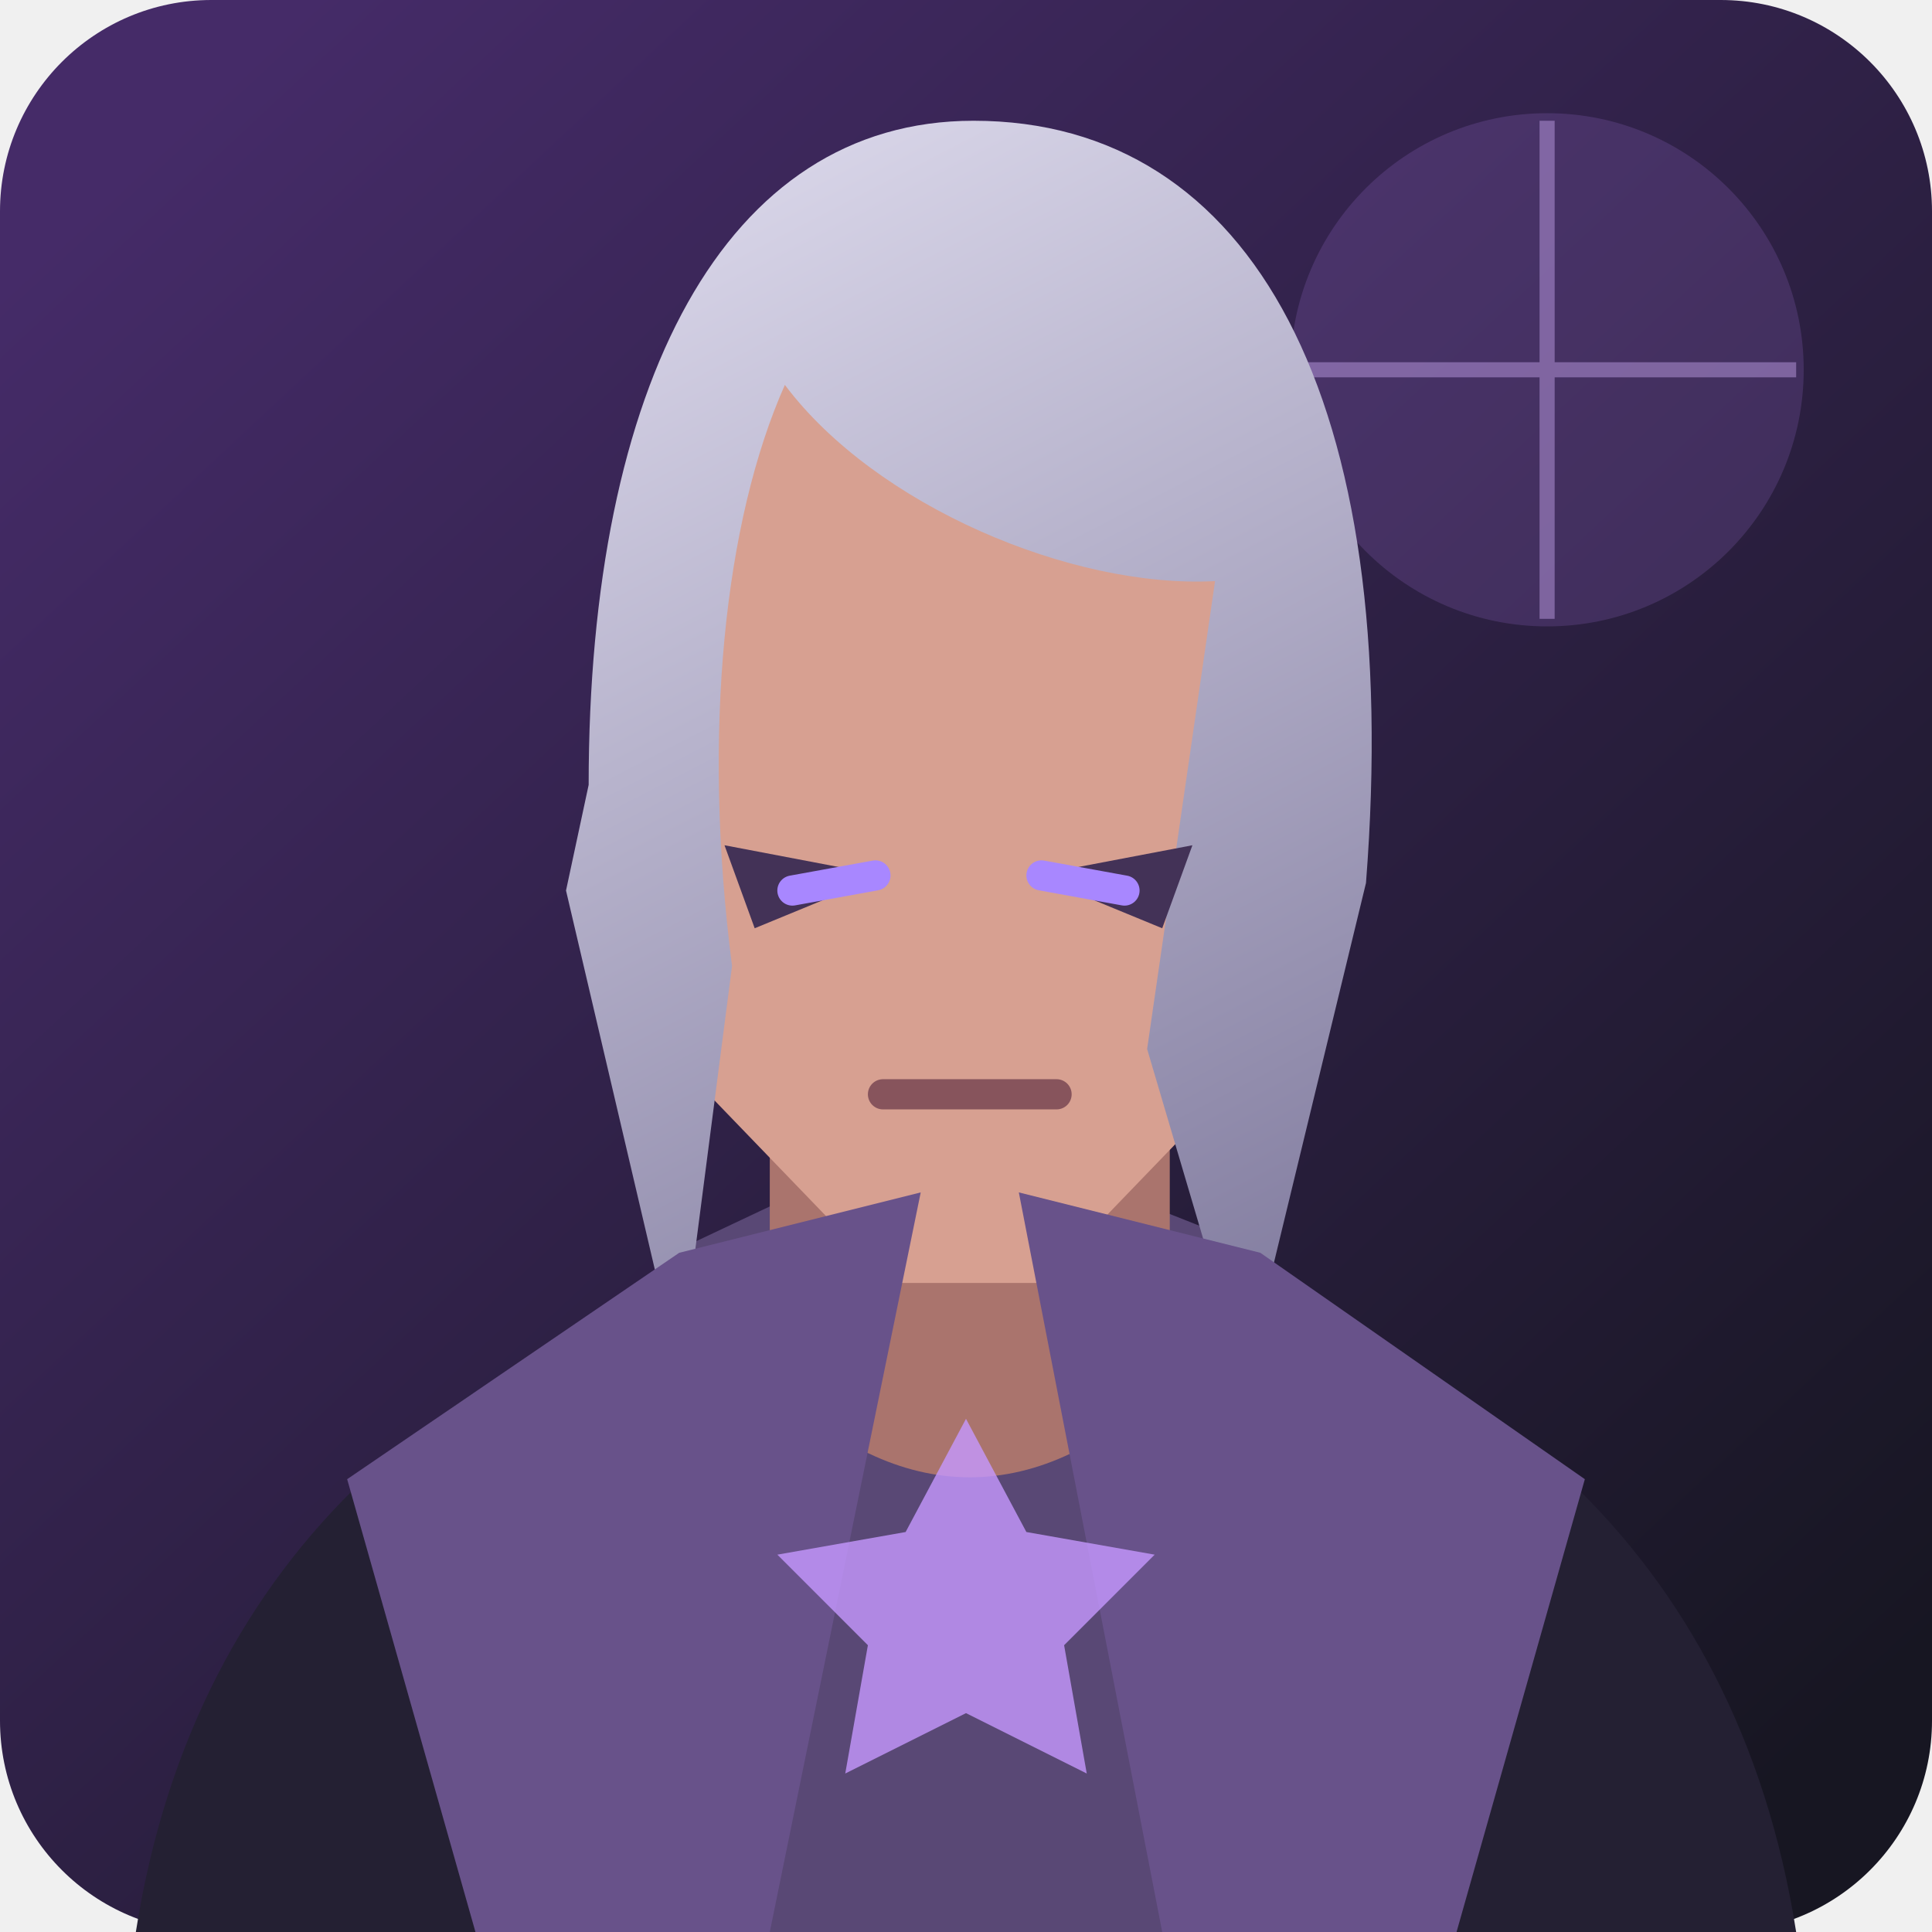
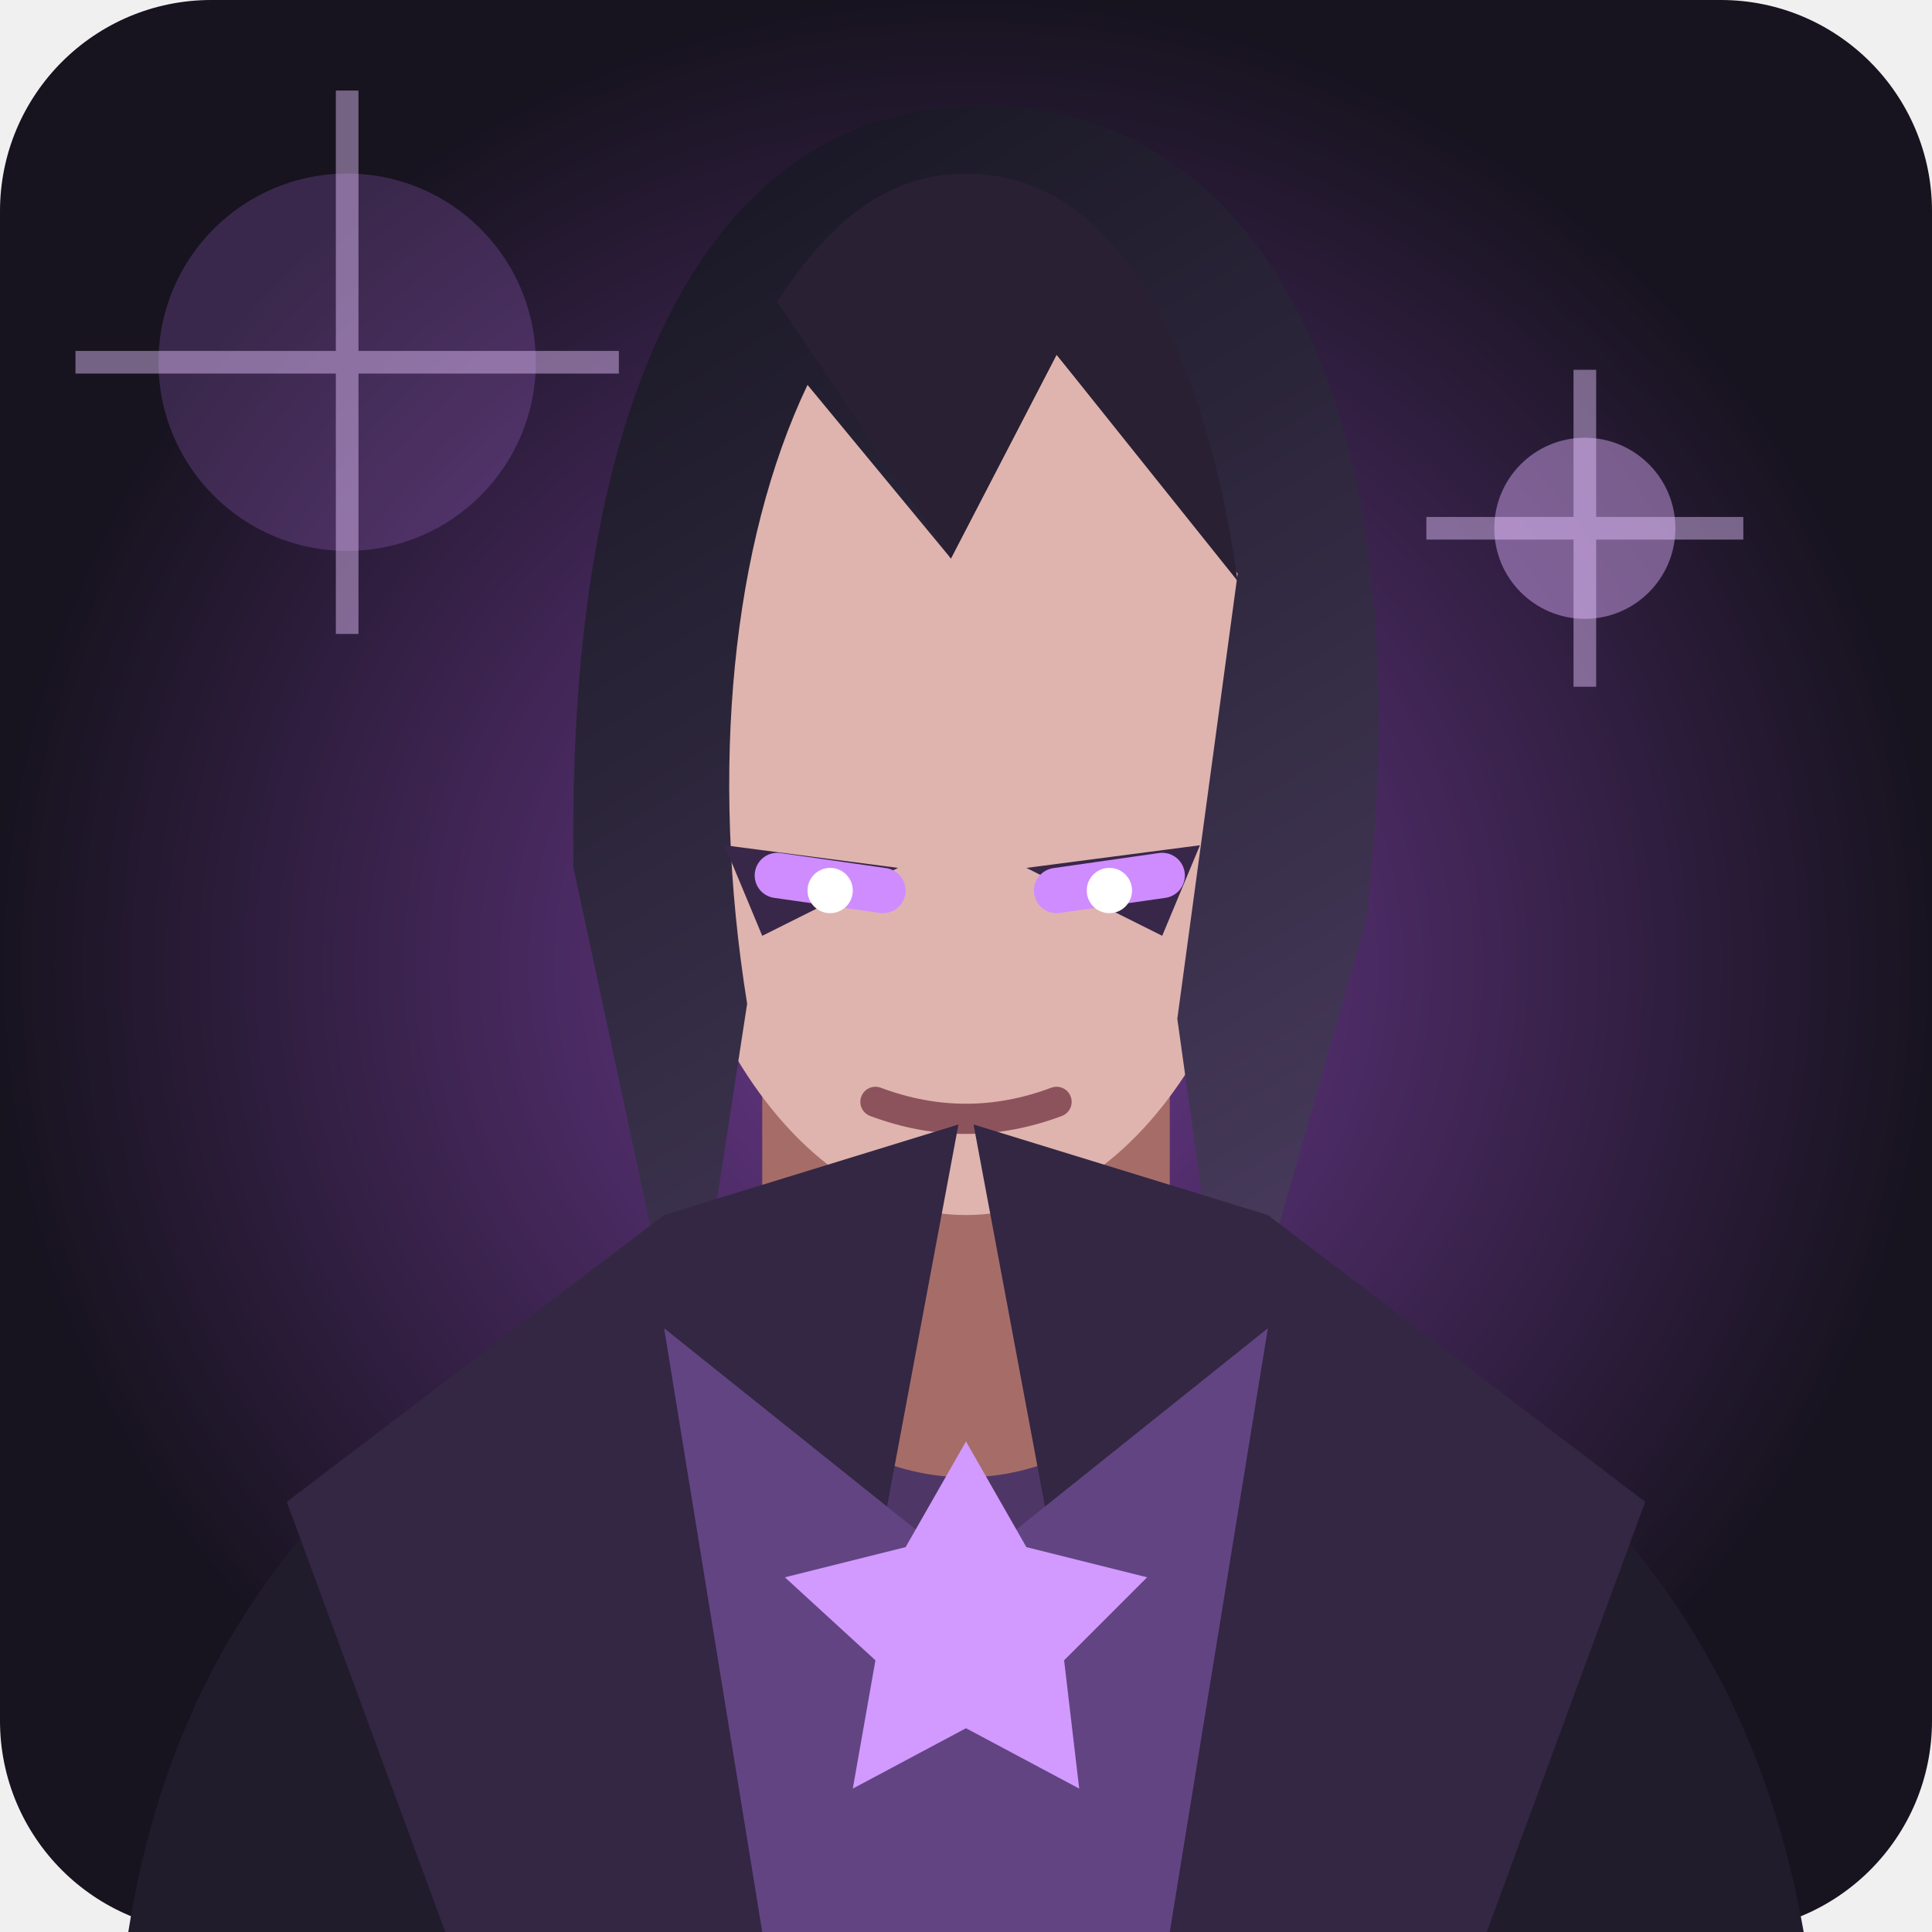
<svg xmlns="http://www.w3.org/2000/svg" viewBox="0 0 256 256" width="256" height="256" role="img" aria-labelledby="title">
  <defs>
-     <linearGradient id="w-bg" x1="22" y1="17" x2="231" y2="241" gradientUnits="userSpaceOnUse">
-       <stop stop-color="#452b68" />
-       <stop offset="1" stop-color="#171622" />
-     </linearGradient>
-     <linearGradient id="w-hair" x1="83" y1="30" x2="176" y2="210" gradientUnits="userSpaceOnUse">
-       <stop stop-color="#d8d5e8" />
-       <stop offset="1" stop-color="#716b91" />
+     <radialGradient id="w-bg">
+       <stop stop-color="#6e3a91" />
+       <stop offset="1" stop-color="#17131f" />
+     </radialGradient>
+     <linearGradient id="w-hair" x1="77" y1="23" x2="178" y2="191" gradientUnits="userSpaceOnUse">
+       <stop stop-color="#171622" />
+       <stop offset="1" stop-color="#4e3f63" />
    </linearGradient>
  </defs>
  <rect width="256" height="256" rx="28" fill="url(#w-bg)" />
-   <circle cx="205" cy="49" r="34" fill="#c189ff" opacity=".16" />
-   <path d="M205 16v66M172 49h66" stroke="#d8b5ff" stroke-width="2" opacity=".4" />
-   <path d="M18 256c8-51 43-79 88-89h44c45 10 80 38 88 89z" fill="#242033" />
-   <path d="M78 256l11-90 36-17 43 17 11 90z" fill="#594875" />
-   <path d="M102 140h53v43c-17 17-36 17-53 0z" fill="#aa746d" />
-   <path d="M87 86c0-38 16-63 42-63 27 0 44 26 43 64l-7 55-27 28h-20l-27-28z" fill="#d7a091" />
-   <path d="M78 104c0-53 18-88 51-88 37 0 57 37 52 101l-16 66-13-44 9-62c-19 1-45-10-57-26-8 18-11 46-7 77l-7 54-15-64z" fill="url(#w-hair)" />
-   <path d="M96 112l21 4-17 7zm62 0-21 4 17 7z" fill="#433257" />
-   <path d="M105 118l11-2m22 0 11 2" stroke="#a887ff" stroke-width="4" stroke-linecap="round" />
-   <path d="M117 145h23" stroke="#87545c" stroke-width="4" stroke-linecap="round" />
-   <path d="M90 166l-44 30 17 60h39l20-98zm77 0 43 30-17 60h-39l-19-98z" fill="#68528a" />
-   <path d="M128 188l8 15 17 3-12 12 3 17-16-8-16 8 3-17-12-12 17-3z" fill="#c698ff" opacity=".8" />
+   <circle cx="46" cy="48" r="25" fill="#c67cff" opacity=".2" />
+   <circle cx="210" cy="70" r="12" fill="#e0b1ff" opacity=".45" />
+   <path d="M46 12v72M10 48h72m128 1v42m-21-21h42" stroke="#e7c6ff" stroke-width="3" opacity=".45" />
+   <path d="M17 256c8-51 43-79 88-89h45c45 10 80 38 89 89z" fill="#211c2c" />
+   <path d="M71 256l15-91 42-16 43 16 15 91z" fill="#4e3767" />
+   <path d="M101 140h54v43c-17 17-37 17-54 0z" fill="#a66d68" />
+   <ellipse cx="128" cy="94" rx="42" ry="67" fill="#dfb4ae" />
+   <path d="M76 115c-1-63 18-101 54-101 38 0 59 41 51 108l-18 63-7-50 8-59-24-29-14 27-19-23c-10 21-13 51-8 82l-8 52z" fill="url(#w-hair)" />
+   <path d="M103 40l23 34 14-27 24 30c-5-35-18-54-36-54-10 0-18 6-25 17z" fill="#292033" />
+   <path d="M96 112l23 3-18 9zm63 0-23 3 18 9z" fill="#392749" />
+   <path d="M103 116l14 2m23 0 14-2" stroke="#cf8cff" stroke-width="6" stroke-linecap="round" />
+   <circle cx="110" cy="118" r="3" fill="#fff" />
+   <circle cx="147" cy="118" r="3" fill="#fff" />
+   <path d="M116 146c8 3 16 3 24 0" fill="none" stroke="#8d535d" stroke-width="4" stroke-linecap="round" />
+   <path d="M88 161l-50 38 21 57h48l20-107zm80 0 50 38-21 57h-48l-20-107z" fill="#332743" />
+   <path d="M88 176l40 32 40-32-13 80H101z" fill="#624483" />
+   <path d="M128 191l8 14 16 4-11 11 2 17-15-8-15 8 3-17-12-11 16-4z" fill="#d29aff" />
</svg>
